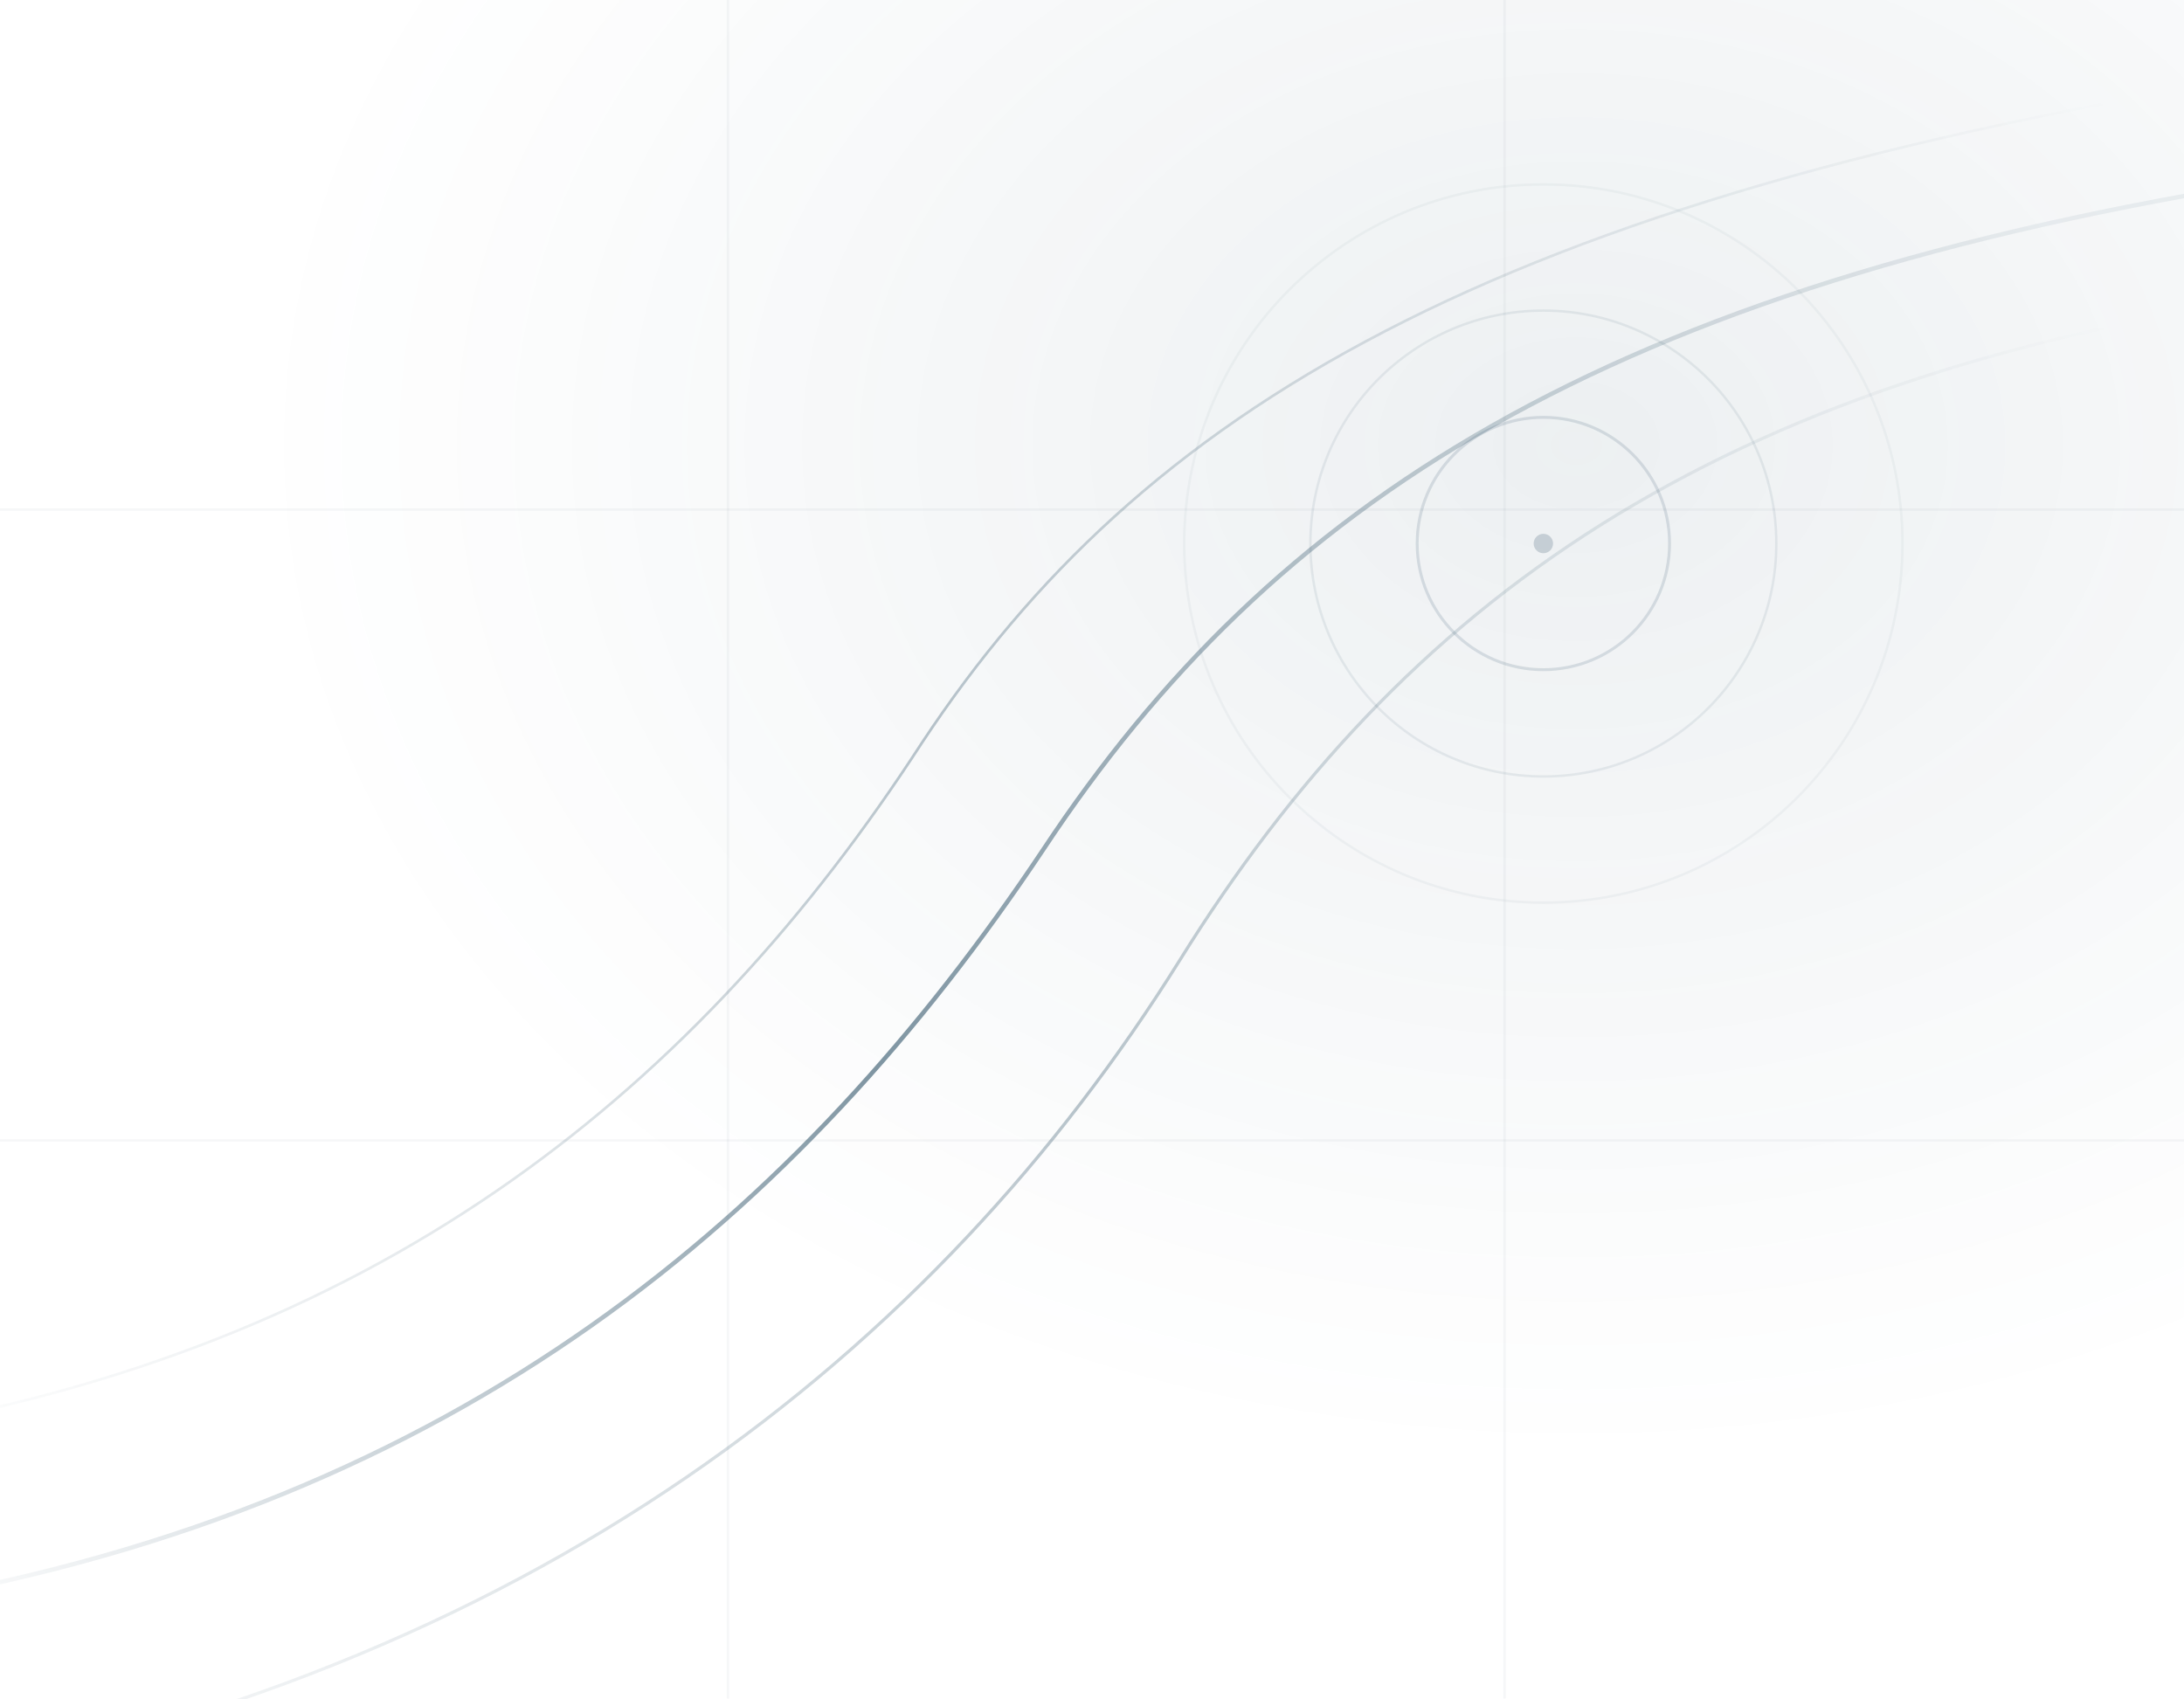
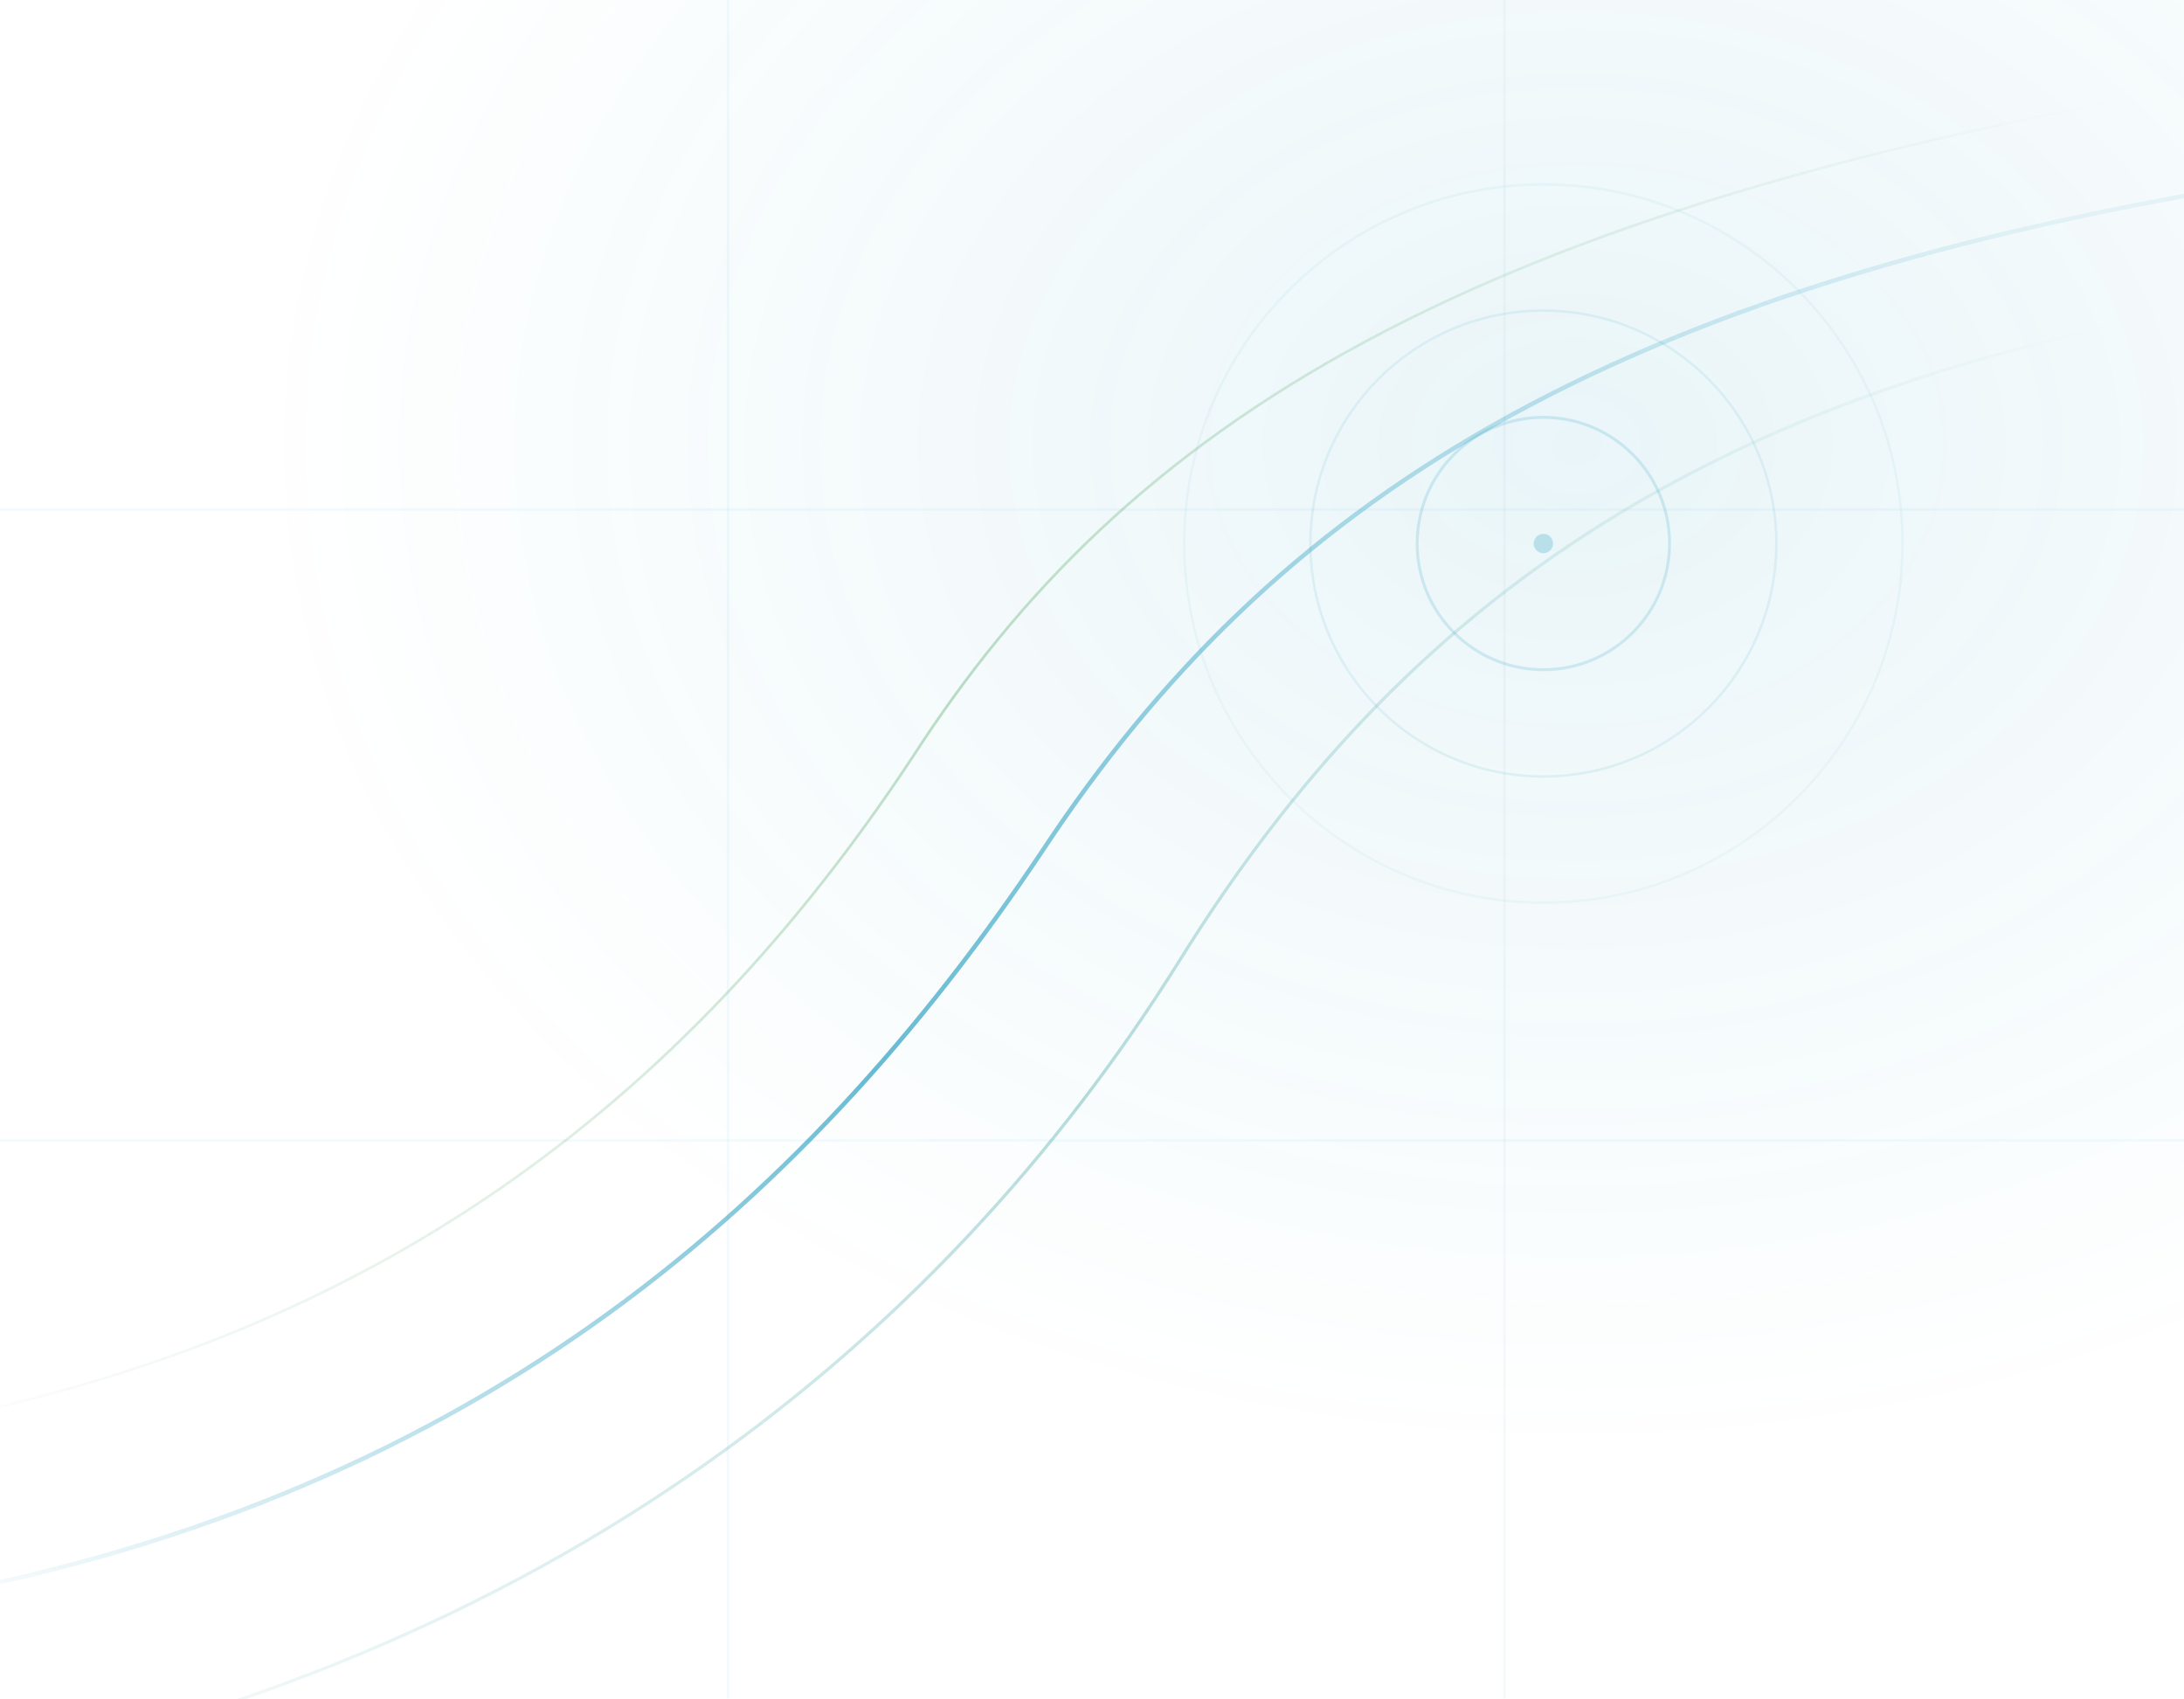
<svg xmlns="http://www.w3.org/2000/svg" viewBox="0 0 900 700" width="900" height="700" role="presentation">
  <defs>
    <linearGradient id="lArc" x1="0" y1="1" x2="0.85" y2="0">
-       <stop offset="0%" stop-color="#33566B" stop-opacity="0" />
-       <stop offset="42%" stop-color="#33566B" stop-opacity="0.62" />
-       <stop offset="100%" stop-color="#33566B" stop-opacity="0.08" />
+       <stop offset="0%" stop-color="#0D92B8" stop-opacity="0" />
+       <stop offset="42%" stop-color="#0D92B8" stop-opacity="0.62" />
+       <stop offset="100%" stop-color="#0D92B8" stop-opacity="0.08" />
    </linearGradient>
    <linearGradient id="lArcSoft" x1="0" y1="1" x2="0.9" y2="0">
-       <stop offset="0%" stop-color="#33566B" stop-opacity="0" />
-       <stop offset="50%" stop-color="#33566B" stop-opacity="0.34" />
-       <stop offset="100%" stop-color="#33566B" stop-opacity="0" />
+       <stop offset="0%" stop-color="#43A4A4" stop-opacity="0" />
+       <stop offset="50%" stop-color="#43A4A4" stop-opacity="0.38" />
+       <stop offset="100%" stop-color="#43A4A4" stop-opacity="0" />
+     </linearGradient>
+     <linearGradient id="lArcGreen" x1="0" y1="1" x2="0.9" y2="0">
+       <stop offset="0%" stop-color="#7ABC8D" stop-opacity="0" />
+       <stop offset="52%" stop-color="#7ABC8D" stop-opacity="0.5" />
+       <stop offset="100%" stop-color="#7ABC8D" stop-opacity="0" />
    </linearGradient>
    <radialGradient id="lGlow" cx="0.72" cy="0.26" r="0.6">
-       <stop offset="0%" stop-color="#33566B" stop-opacity="0.09" />
-       <stop offset="100%" stop-color="#33566B" stop-opacity="0" />
+       <stop offset="0%" stop-color="#0D92B8" stop-opacity="0.09" />
+       <stop offset="100%" stop-color="#0D92B8" stop-opacity="0" />
    </radialGradient>
  </defs>
  <rect width="900" height="700" fill="url(#lGlow)" />
  <g fill="none" stroke-linecap="round">
    <path d="M-40 660 C 190 620, 330 500, 430 350 C 524 208, 660 118, 940 74" stroke="url(#lArc)" stroke-width="1.8" />
    <path d="M-40 736 C 220 690, 386 556, 486 396 C 578 248, 706 156, 940 122" stroke="url(#lArcSoft)" stroke-width="1.3" />
-     <path d="M-40 588 C 160 552, 288 448, 380 306 C 470 170, 612 82, 940 30" stroke="url(#lArcSoft)" stroke-width="1.1" />
+     <path d="M-40 588 C 160 552, 288 448, 380 306 C 470 170, 612 82, 940 30" stroke="url(#lArcGreen)" stroke-width="1.1" />
  </g>
-   <g fill="none" stroke="#33566B" transform="translate(636 224)">
+   <g fill="none" stroke="#0D92B8" transform="translate(636 224)">
    <circle r="52" stroke-opacity="0.16" stroke-width="1.2" />
    <circle r="96" stroke-opacity="0.09" stroke-width="1" />
    <circle r="148" stroke-opacity="0.05" stroke-width="1" />
-     <circle r="4" fill="#33566B" fill-opacity="0.22" stroke="none" />
+     <circle r="4" fill="#0D92B8" fill-opacity="0.22" stroke="none" />
  </g>
-   <g stroke="#33566B" stroke-opacity="0.045" stroke-width="1">
+   <g stroke="#0D92B8" stroke-opacity="0.045" stroke-width="1">
    <path d="M0 210 H900" />
    <path d="M0 470 H900" />
    <path d="M300 0 V700" />
    <path d="M620 0 V700" />
  </g>
</svg>
